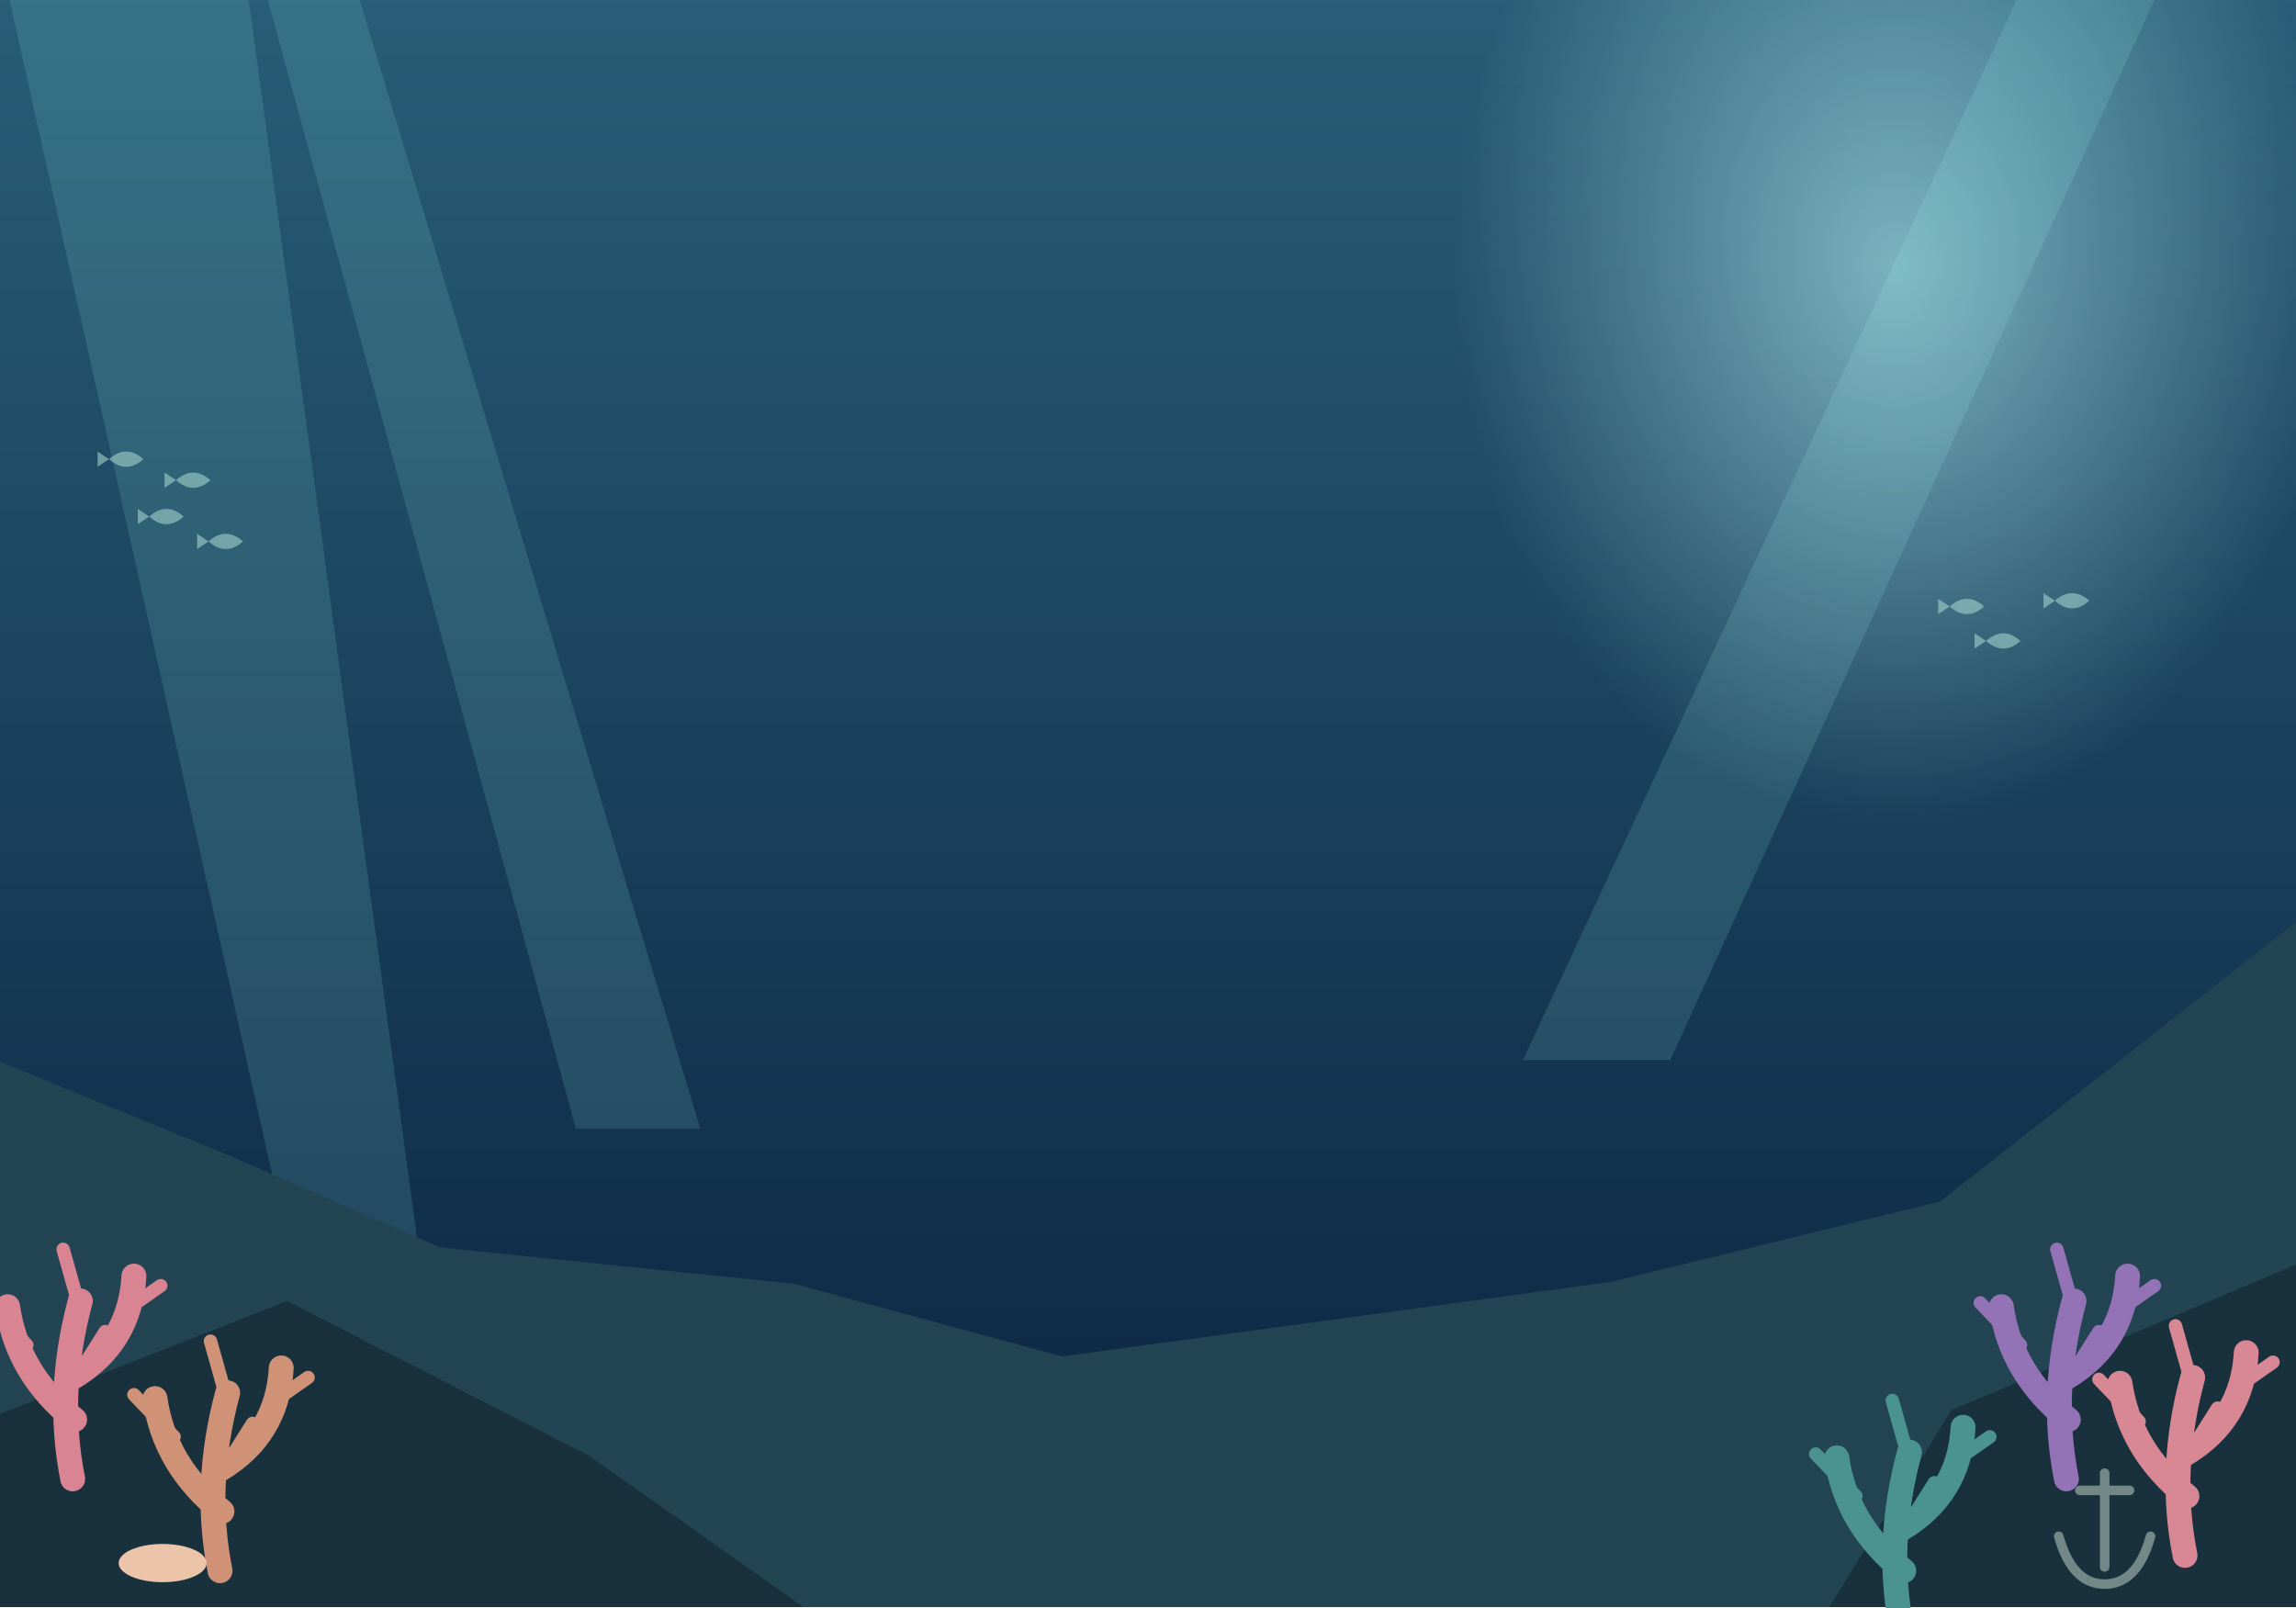
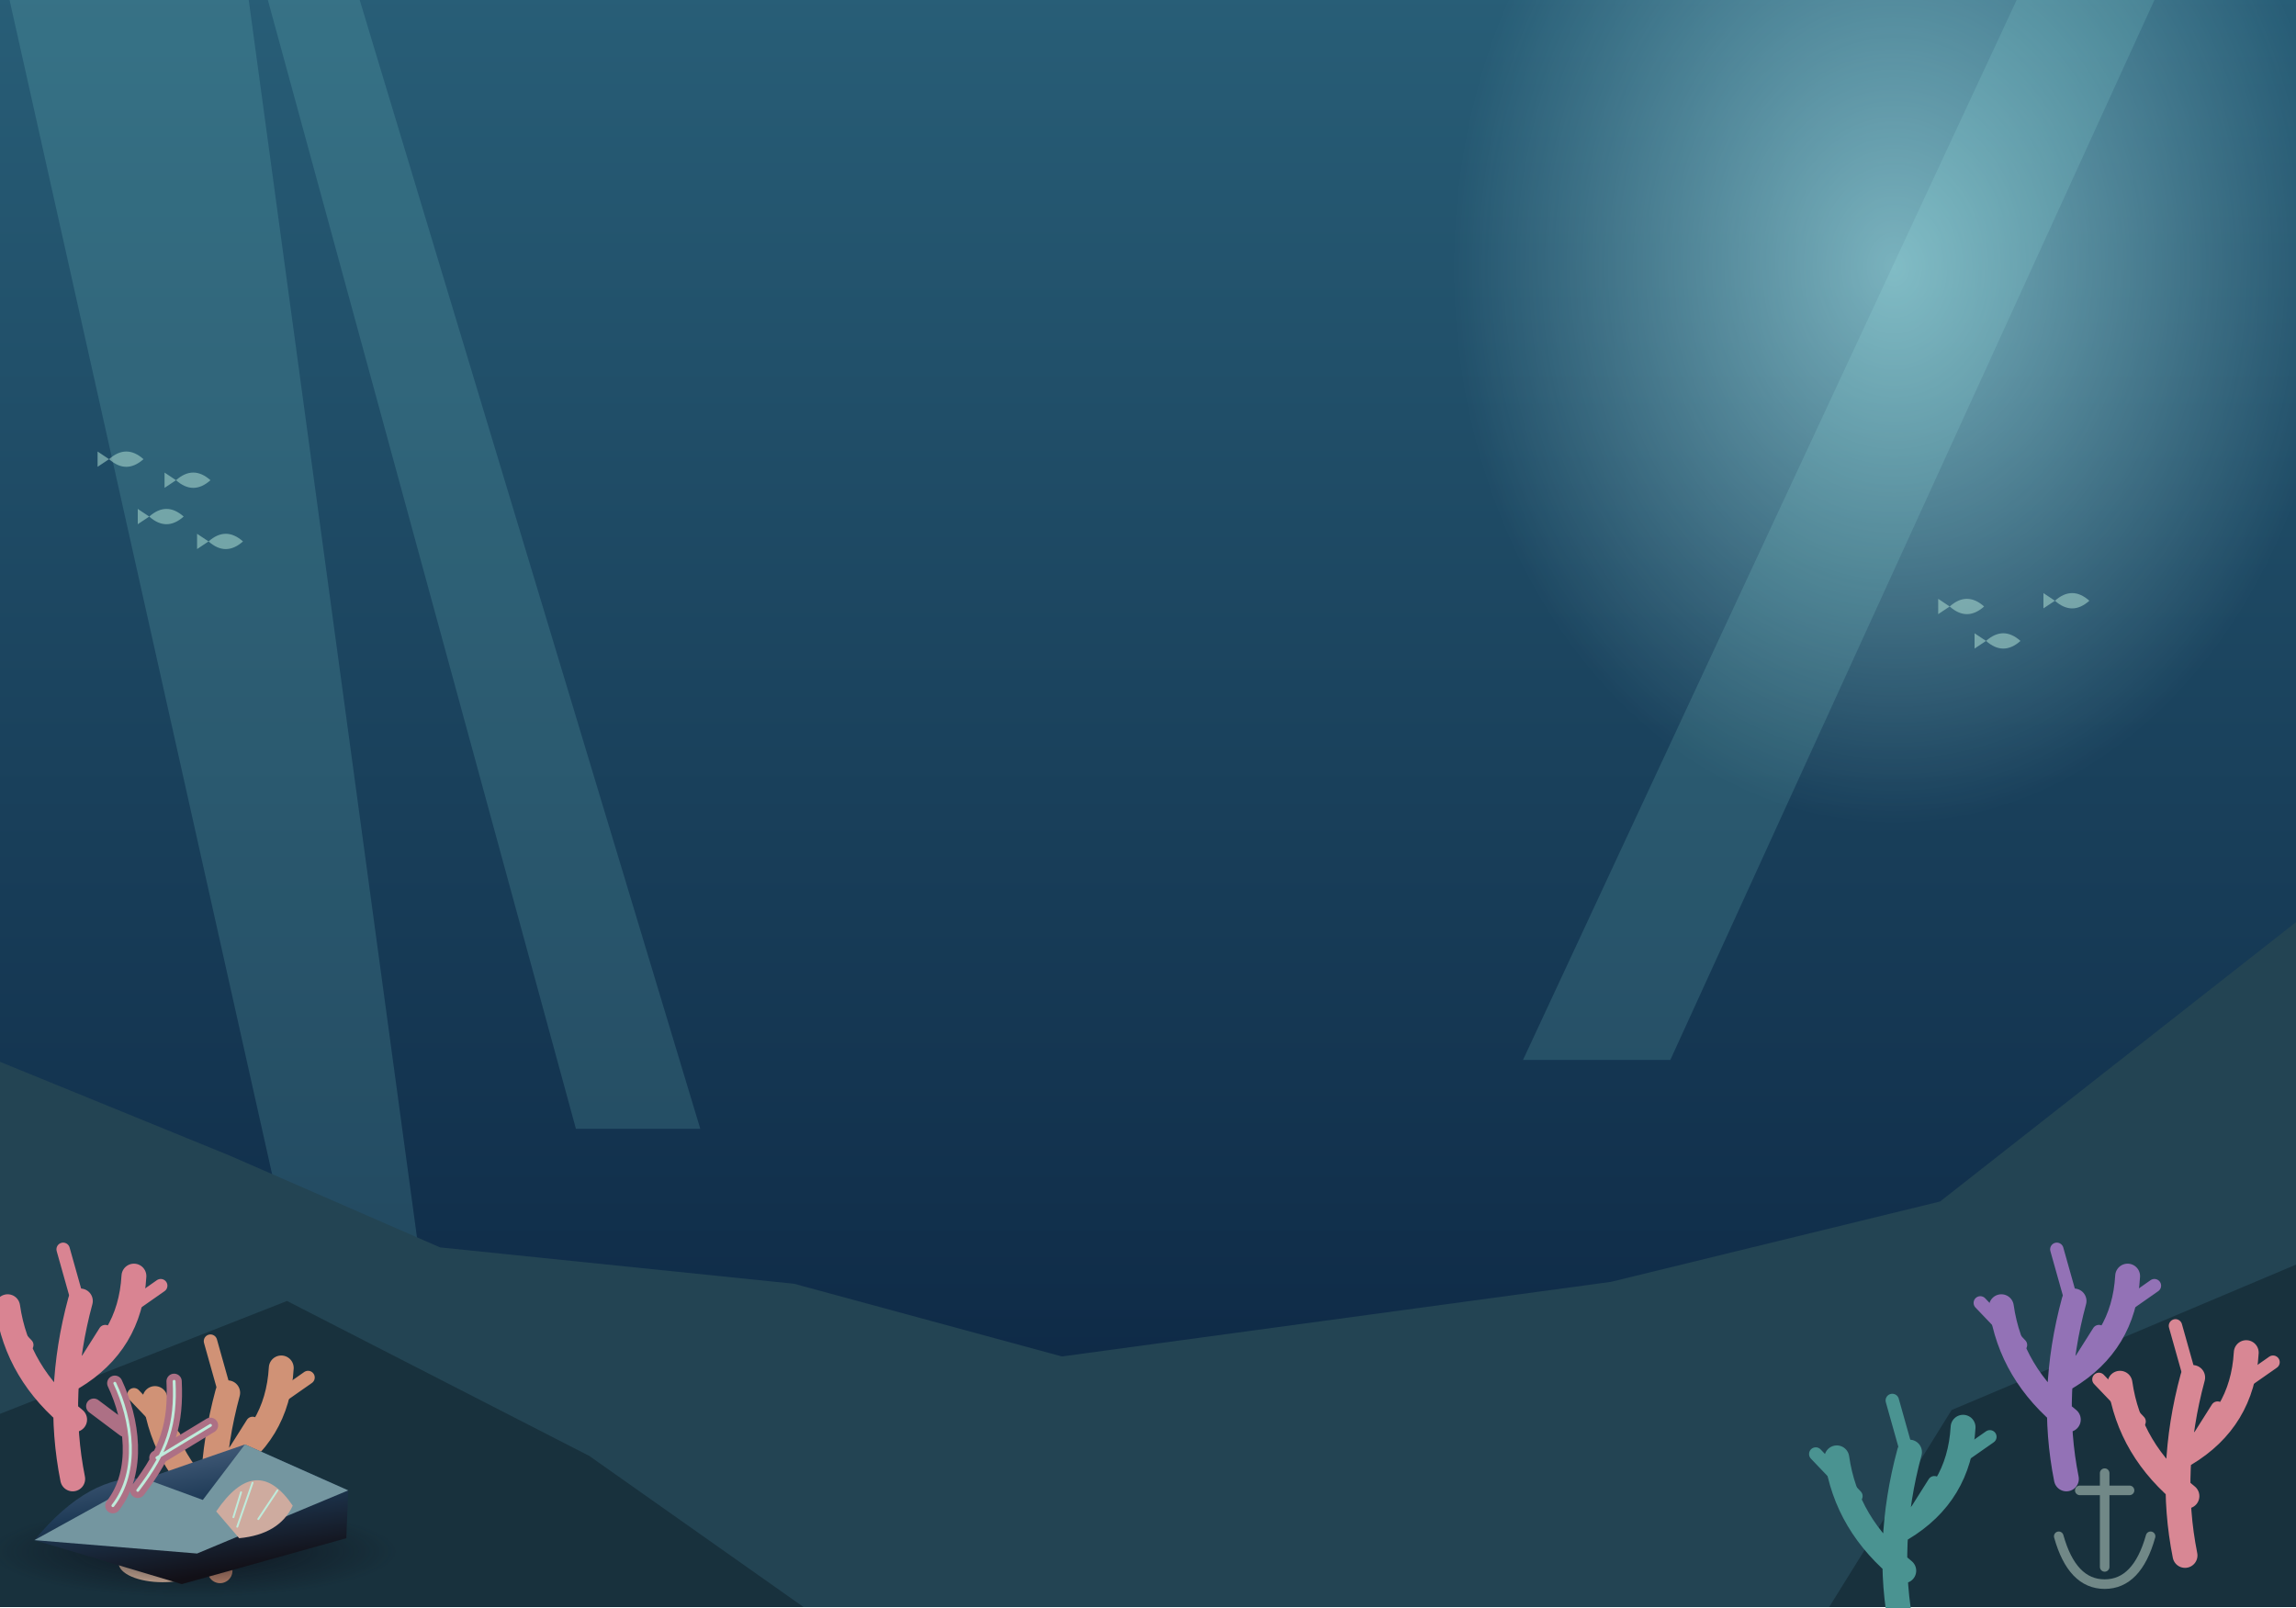
<svg xmlns="http://www.w3.org/2000/svg" viewBox="0 0 1200 840">
  <defs>
    <linearGradient id="sky" x2="0" y2="1">
      <stop stop-color="#285e77" />
      <stop offset="1" stop-color="#0a213e" />
    </linearGradient>
    <radialGradient id="light">
      <stop stop-color="#c1ffff" stop-opacity=".55" />
      <stop offset="1" stop-color="#c1ffff" stop-opacity="0" />
    </radialGradient>
+     <linearGradient id="prop" x2=".37" y2="1">
+       <stop stop-color="#576e8c" />
+       <stop offset=".52" stop-color="#1e3a56" />
+       <stop offset="1" stop-color="#121017" />
+     </linearGradient>
+     <radialGradient id="contact">
+       <stop stop-color="#0d1019" stop-opacity=".81" />
+       <stop offset="1" stop-color="#0d1019" stop-opacity="0" />
+     </radialGradient>
+     <style>.lit {fill:none;stroke:#bfebdb;stroke-linecap:round;stroke-linejoin:round}</style>
  </defs>
  <path fill="url(#sky)" d="M0 0h1200v840H0z" />
  <path d="M5 0h125l90 662h-67zM140 0h48l178 590h-65zM1054 0h72L873 554h-77z" fill="#88e1dd28" />
  <ellipse cx="990" cy="140" rx="230" ry="290" fill="url(#light)" />
  <path transform="translate(57 240)" d="M0 0q9-8 18 0-9 8-18 0l-6 4v-8z" fill="#aad9cf" opacity=".56" />
  <path transform="translate(92 251)" d="M0 0q9-8 18 0-9 8-18 0l-6 4v-8z" fill="#aad9cf" opacity=".56" />
  <path transform="translate(78 270)" d="M0 0q9-8 18 0-9 8-18 0l-6 4v-8z" fill="#aad9cf" opacity=".56" />
  <path transform="translate(109 283)" d="M0 0q9-8 18 0-9 8-18 0l-6 4v-8z" fill="#aad9cf" opacity=".56" />
  <path transform="translate(1019 317)" d="M0 0q9-8 18 0-9 8-18 0l-6 4v-8z" fill="#aad9cf" opacity=".56" />
  <path transform="translate(1038 335)" d="M0 0q9-8 18 0-9 8-18 0l-6 4v-8z" fill="#aad9cf" opacity=".56" />
  <path transform="translate(1074 314)" d="M0 0q9-8 18 0-9 8-18 0l-6 4v-8z" fill="#aad9cf" opacity=".56" />
  <path d="M0 555l120 49 110 48 185 19 140 38 287-39 172-42 186-146v358H0z" fill="#234453" />
  <path d="M0 739l150-59 158 81 112 79H0zM1200 661l-180 76-64 103h244z" fill="#18313d" />
  <g transform="translate(38 760)" fill="none" stroke="#d98492" stroke-linecap="round">
    <path stroke-width="13" d="M0 13Q-9-32 4-80m-3 62Q-29-42-34-77m34 37Q30-58 32-93" />
    <path stroke-width="7" d="M4-75l-9-32m31 33 20-14m-70 31-21-22m50 34 12-19" />
  </g>
  <g transform="translate(115 808)" fill="none" stroke="#d09276" stroke-linecap="round">
    <path stroke-width="13" d="M0 13Q-9-32 4-80m-3 62Q-29-42-34-77m34 37Q30-58 32-93" />
    <path stroke-width="7" d="M4-75l-9-32m31 33 20-14m-70 31-21-22m50 34 12-19" />
  </g>
  <g transform="translate(1080 760)" fill="none" stroke="#9372b6" stroke-linecap="round">
    <path stroke-width="13" d="M0 13Q-9-32 4-80m-3 62Q-29-42-34-77m34 37Q30-58 32-93" />
    <path stroke-width="7" d="M4-75l-9-32m31 33 20-14m-70 31-21-22m50 34 12-19" />
  </g>
  <g transform="translate(1142 800)" fill="none" stroke="#d88794" stroke-linecap="round">
    <path stroke-width="13" d="M0 13Q-9-32 4-80m-3 62Q-29-42-34-77m34 37Q30-58 32-93" />
    <path stroke-width="7" d="M4-75l-9-32m31 33 20-14m-70 31-21-22m50 34 12-19" />
  </g>
  <g transform="translate(994 839)" fill="none" stroke="#4a9391" stroke-linecap="round">
    <path stroke-width="13" d="M0 13Q-9-32 4-80m-3 62Q-29-42-34-77m34 37Q30-58 32-93" />
    <path stroke-width="7" d="M4-75l-9-32m31 33 20-14m-70 31-21-22m50 34 12-19" />
  </g>
  <ellipse cx="85" cy="817" rx="23" ry="10" fill="#ebc4aa" />
  <path d="M1100 819v-49m-13 9h26m-37 24q7 25 24 25t24-25" fill="#0000" stroke="#718887" stroke-width="5" stroke-linecap="round" stroke-linejoin="round" />
+   <g transform="translate(18 709)">
+     <ellipse cx="83" cy="102" rx="107" ry="24" fill="url(#contact)" />
+     <path d="M0 96Q29 61 58 64L110 46 164 70 163 95 77 119Z" fill="url(#prop)" />
+     <path d="M0 96 58 64l30 11 22-29 54 24-79 33Z" fill="#7496a0" />
+     <path d="M41 78C55 60 51 33 42 14m12 56C70 49 74 35 73 13m-9 40 28-17m-45 2L31 26" fill="none" stroke="#ad7085" stroke-width="8" stroke-linecap="round" />
+     <path d="M41 78C55 60 51 33 42 14m12 56C70 49 74 35 73 13m-9 40 28-17" class="lit" stroke-width="1.5" />
+     <path d="M95 81q21-31 40-3-7 15-28 17Z" fill="#ceab9f" />
+     <path d="m106 89 8-23m3 19 10-15m-23 14 4-13" class="lit" />
+   </g>
</svg>
